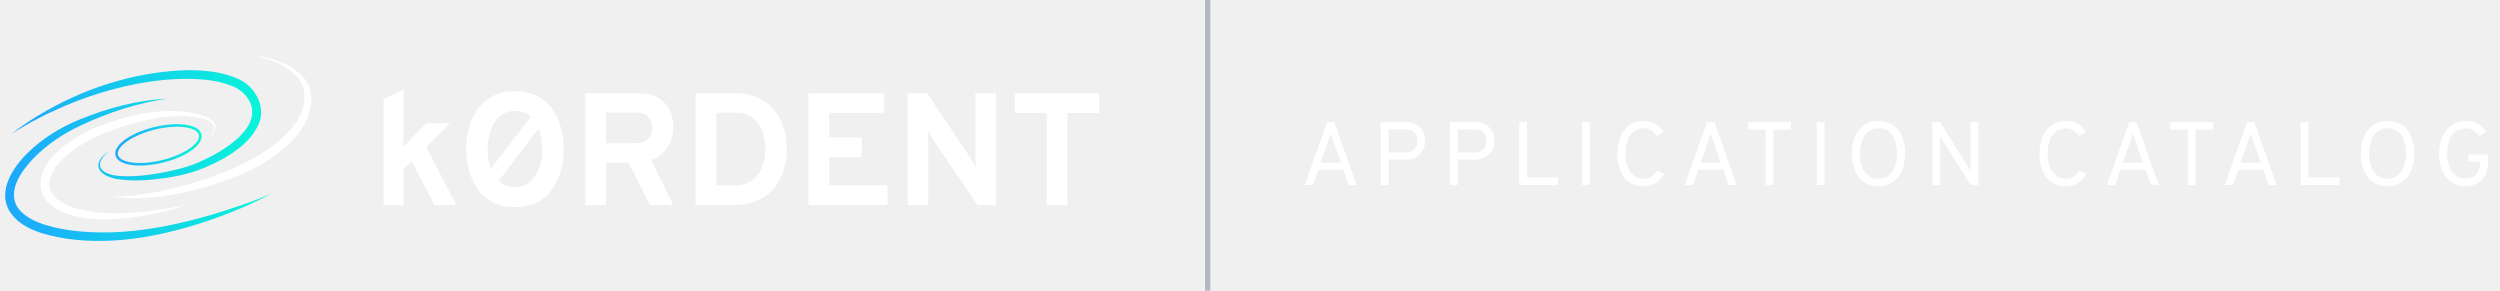
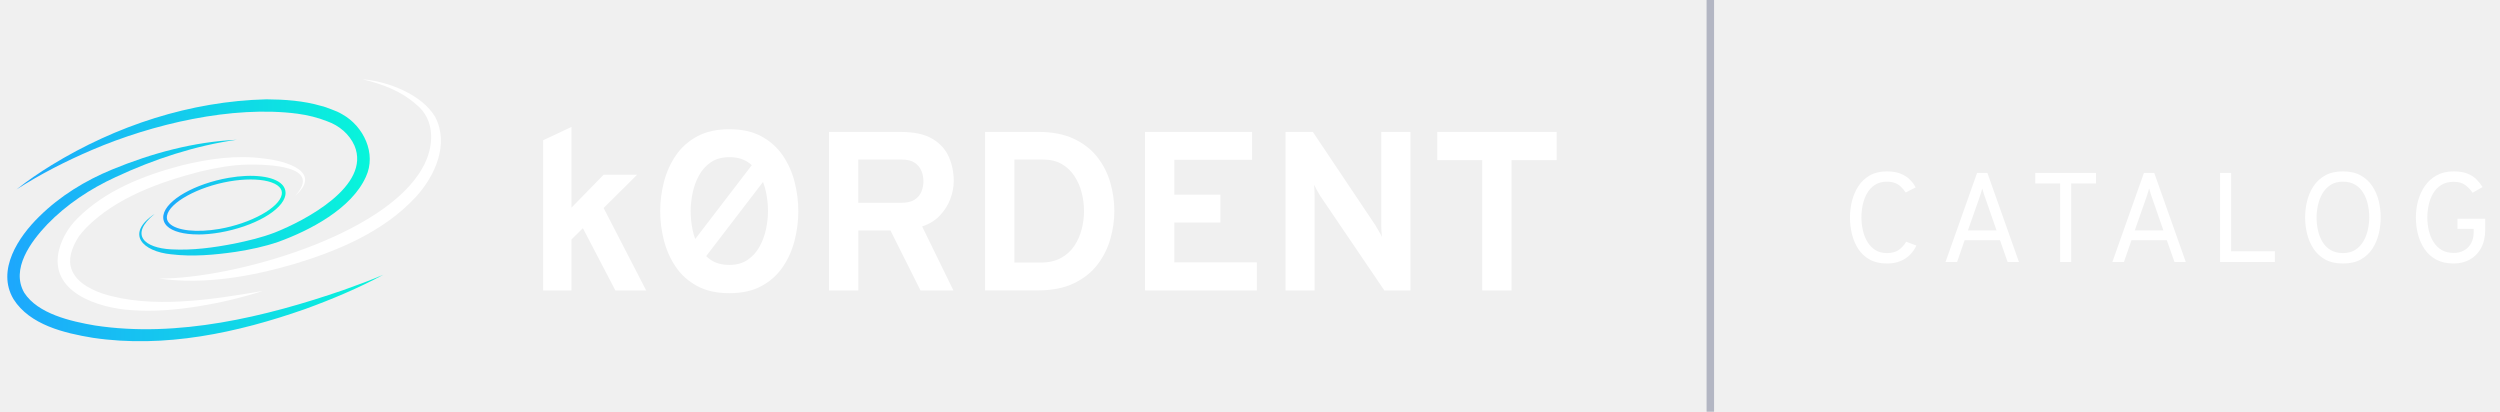
- <svg xmlns="http://www.w3.org/2000/svg" width="473" height="55" viewBox="0 0 473 55" fill="none">
-   <path d="M246.867 35L251.083 23.1H252.46L256.676 35H255.163L254.143 32.093H249.417L248.414 35H246.867ZM249.859 30.784H253.684L252.154 26.381C252.114 26.268 252.069 26.137 252.018 25.99C251.973 25.837 251.927 25.69 251.882 25.548C251.837 25.401 251.803 25.276 251.78 25.174C251.752 25.276 251.715 25.401 251.67 25.548C251.63 25.69 251.585 25.837 251.534 25.99C251.488 26.137 251.446 26.268 251.406 26.381L249.859 30.784ZM261.252 35V23.1H265.808C266.771 23.1 267.534 23.276 268.095 23.627C268.656 23.973 269.055 24.42 269.293 24.97C269.531 25.514 269.65 26.081 269.65 26.67C269.65 27.078 269.579 27.492 269.438 27.911C269.302 28.325 269.081 28.707 268.775 29.058C268.469 29.41 268.072 29.693 267.585 29.909C267.097 30.118 266.505 30.223 265.808 30.223H262.731V35H261.252ZM262.731 28.846H265.91C266.471 28.846 266.916 28.735 267.245 28.515C267.579 28.294 267.817 28.016 267.959 27.681C268.1 27.347 268.171 27.01 268.171 26.67C268.171 26.358 268.106 26.032 267.976 25.692C267.851 25.352 267.624 25.066 267.296 24.834C266.967 24.596 266.505 24.477 265.91 24.477H262.731V28.846ZM274.34 35V23.1H278.896C279.859 23.1 280.622 23.276 281.183 23.627C281.744 23.973 282.143 24.42 282.381 24.97C282.619 25.514 282.738 26.081 282.738 26.67C282.738 27.078 282.667 27.492 282.526 27.911C282.39 28.325 282.169 28.707 281.863 29.058C281.557 29.41 281.16 29.693 280.673 29.909C280.185 30.118 279.593 30.223 278.896 30.223H275.819V35H274.34ZM275.819 28.846H278.998C279.559 28.846 280.004 28.735 280.333 28.515C280.667 28.294 280.905 28.016 281.047 27.681C281.188 27.347 281.259 27.01 281.259 26.67C281.259 26.358 281.194 26.032 281.064 25.692C280.939 25.352 280.712 25.066 280.384 24.834C280.055 24.596 279.593 24.477 278.998 24.477H275.819V28.846ZM287.428 35V23.1H288.907V33.572H294.755V35H287.428ZM299.304 35V23.1H300.783V35H299.304ZM310.919 35.204C310.018 35.204 309.253 35.028 308.624 34.677C307.995 34.326 307.487 33.855 307.102 33.266C306.717 32.671 306.433 32.008 306.252 31.277C306.076 30.546 305.989 29.804 305.989 29.05C305.989 28.302 306.079 27.565 306.261 26.84C306.448 26.109 306.737 25.446 307.128 24.851C307.519 24.256 308.026 23.783 308.649 23.431C309.278 23.075 310.035 22.896 310.919 22.896C311.65 22.896 312.267 23.001 312.772 23.21C313.282 23.42 313.695 23.689 314.013 24.018C314.336 24.341 314.585 24.681 314.761 25.038L313.435 25.718C313.248 25.44 313.044 25.194 312.823 24.979C312.602 24.758 312.338 24.585 312.032 24.46C311.726 24.335 311.355 24.273 310.919 24.273C310.284 24.273 309.748 24.418 309.312 24.706C308.876 24.995 308.524 25.375 308.258 25.846C307.997 26.316 307.808 26.831 307.689 27.392C307.575 27.953 307.519 28.506 307.519 29.05C307.519 29.639 307.584 30.217 307.714 30.784C307.844 31.351 308.048 31.863 308.326 32.322C308.604 32.776 308.955 33.139 309.38 33.41C309.811 33.677 310.324 33.81 310.919 33.81C311.576 33.81 312.103 33.671 312.5 33.394C312.896 33.11 313.231 32.745 313.503 32.297L314.863 32.807C314.659 33.249 314.381 33.651 314.03 34.014C313.678 34.377 313.245 34.666 312.729 34.881C312.219 35.096 311.616 35.204 310.919 35.204ZM318.754 35L322.97 23.1H324.347L328.563 35H327.05L326.03 32.093H321.304L320.301 35H318.754ZM321.746 30.784H325.571L324.041 26.381C324.002 26.268 323.956 26.137 323.905 25.99C323.86 25.837 323.815 25.69 323.769 25.548C323.724 25.401 323.69 25.276 323.667 25.174C323.639 25.276 323.602 25.401 323.557 25.548C323.517 25.69 323.472 25.837 323.421 25.99C323.376 26.137 323.333 26.268 323.293 26.381L321.746 30.784ZM334.063 35V24.511H330.748V23.1H338.857V24.511H335.542V35H334.063ZM343.737 35V23.1H345.216V35H343.737ZM355.404 35.204C354.469 35.204 353.679 35.026 353.033 34.669C352.387 34.306 351.868 33.827 351.477 33.232C351.086 32.631 350.8 31.968 350.619 31.243C350.443 30.518 350.355 29.787 350.355 29.05C350.355 28.313 350.443 27.582 350.619 26.857C350.8 26.132 351.086 25.471 351.477 24.877C351.868 24.276 352.387 23.797 353.033 23.44C353.679 23.077 354.469 22.896 355.404 22.896C356.345 22.896 357.138 23.077 357.784 23.44C358.43 23.797 358.949 24.276 359.34 24.877C359.731 25.471 360.014 26.132 360.19 26.857C360.365 27.582 360.453 28.313 360.453 29.05C360.453 29.787 360.365 30.518 360.19 31.243C360.014 31.968 359.731 32.631 359.34 33.232C358.949 33.827 358.43 34.306 357.784 34.669C357.138 35.026 356.345 35.204 355.404 35.204ZM355.404 33.81C356.062 33.81 356.614 33.666 357.062 33.377C357.509 33.087 357.869 32.708 358.141 32.237C358.419 31.762 358.617 31.246 358.736 30.691C358.861 30.13 358.923 29.583 358.923 29.05C358.923 28.466 358.861 27.894 358.736 27.333C358.617 26.766 358.419 26.253 358.141 25.794C357.869 25.33 357.509 24.962 357.062 24.689C356.614 24.412 356.062 24.273 355.404 24.273C354.753 24.273 354.203 24.418 353.755 24.706C353.308 24.995 352.945 25.378 352.667 25.854C352.395 26.324 352.197 26.84 352.072 27.401C351.948 27.962 351.885 28.512 351.885 29.05C351.885 29.634 351.948 30.209 352.072 30.776C352.197 31.337 352.395 31.846 352.667 32.306C352.945 32.764 353.308 33.13 353.755 33.402C354.203 33.674 354.753 33.81 355.404 33.81ZM365.58 35V23.1H367.076L372.346 31.566C372.431 31.708 372.513 31.849 372.593 31.991C372.672 32.133 372.754 32.286 372.839 32.45C372.834 32.303 372.825 32.155 372.814 32.008C372.808 31.861 372.805 31.719 372.805 31.583V23.1H374.284V35H372.856L367.501 26.5C367.428 26.37 367.348 26.234 367.263 26.092C367.184 25.95 367.105 25.809 367.025 25.667C367.037 25.792 367.045 25.928 367.051 26.075C367.056 26.222 367.059 26.364 367.059 26.5V35H365.58ZM390.797 35.204C389.896 35.204 389.131 35.028 388.502 34.677C387.873 34.326 387.366 33.855 386.981 33.266C386.596 32.671 386.312 32.008 386.131 31.277C385.955 30.546 385.867 29.804 385.867 29.05C385.867 28.302 385.958 27.565 386.139 26.84C386.326 26.109 386.615 25.446 387.006 24.851C387.397 24.256 387.905 23.783 388.528 23.431C389.157 23.075 389.913 22.896 390.797 22.896C391.528 22.896 392.146 23.001 392.65 23.21C393.16 23.42 393.574 23.689 393.891 24.018C394.214 24.341 394.464 24.681 394.639 25.038L393.313 25.718C393.126 25.44 392.922 25.194 392.701 24.979C392.48 24.758 392.217 24.585 391.911 24.46C391.605 24.335 391.234 24.273 390.797 24.273C390.163 24.273 389.627 24.418 389.191 24.706C388.755 24.995 388.403 25.375 388.137 25.846C387.876 26.316 387.686 26.831 387.567 27.392C387.454 27.953 387.397 28.506 387.397 29.05C387.397 29.639 387.463 30.217 387.593 30.784C387.723 31.351 387.927 31.863 388.205 32.322C388.483 32.776 388.834 33.139 389.259 33.41C389.69 33.677 390.202 33.81 390.797 33.81C391.455 33.81 391.982 33.671 392.378 33.394C392.775 33.11 393.109 32.745 393.381 32.297L394.741 32.807C394.537 33.249 394.26 33.651 393.908 34.014C393.557 34.377 393.124 34.666 392.608 34.881C392.098 35.096 391.494 35.204 390.797 35.204ZM398.633 35L402.849 23.1H404.226L408.442 35H406.929L405.909 32.093H401.183L400.18 35H398.633ZM401.625 30.784H405.45L403.92 26.381C403.881 26.268 403.835 26.137 403.784 25.99C403.739 25.837 403.694 25.69 403.648 25.548C403.603 25.401 403.569 25.276 403.546 25.174C403.518 25.276 403.481 25.401 403.436 25.548C403.396 25.69 403.351 25.837 403.3 25.99C403.254 26.137 403.212 26.268 403.172 26.381L401.625 30.784ZM413.941 35V24.511H410.626V23.1H418.735V24.511H415.42V35H413.941ZM420.924 35L425.14 23.1H426.517L430.733 35H429.22L428.2 32.093H423.474L422.471 35H420.924ZM423.916 30.784H427.741L426.211 26.381C426.172 26.268 426.126 26.137 426.075 25.99C426.03 25.837 425.985 25.69 425.939 25.548C425.894 25.401 425.86 25.276 425.837 25.174C425.809 25.276 425.772 25.401 425.727 25.548C425.687 25.69 425.642 25.837 425.591 25.99C425.546 26.137 425.503 26.268 425.463 26.381L423.916 30.784ZM435.309 35V23.1H436.788V33.572H442.636V35H435.309ZM451.725 35.204C450.79 35.204 449.999 35.026 449.353 34.669C448.707 34.306 448.189 33.827 447.798 33.232C447.407 32.631 447.12 31.968 446.939 31.243C446.763 30.518 446.676 29.787 446.676 29.05C446.676 28.313 446.763 27.582 446.939 26.857C447.12 26.132 447.407 25.471 447.798 24.877C448.189 24.276 448.707 23.797 449.353 23.44C449.999 23.077 450.79 22.896 451.725 22.896C452.665 22.896 453.459 23.077 454.105 23.44C454.751 23.797 455.269 24.276 455.66 24.877C456.051 25.471 456.334 26.132 456.51 26.857C456.686 27.582 456.774 28.313 456.774 29.05C456.774 29.787 456.686 30.518 456.51 31.243C456.334 31.968 456.051 32.631 455.66 33.232C455.269 33.827 454.751 34.306 454.105 34.669C453.459 35.026 452.665 35.204 451.725 35.204ZM451.725 33.81C452.382 33.81 452.934 33.666 453.382 33.377C453.83 33.087 454.19 32.708 454.462 32.237C454.739 31.762 454.938 31.246 455.057 30.691C455.181 30.13 455.244 29.583 455.244 29.05C455.244 28.466 455.181 27.894 455.057 27.333C454.938 26.766 454.739 26.253 454.462 25.794C454.19 25.33 453.83 24.962 453.382 24.689C452.934 24.412 452.382 24.273 451.725 24.273C451.073 24.273 450.523 24.418 450.076 24.706C449.628 24.995 449.265 25.378 448.988 25.854C448.716 26.324 448.517 26.84 448.393 27.401C448.268 27.962 448.206 28.512 448.206 29.05C448.206 29.634 448.268 30.209 448.393 30.776C448.517 31.337 448.716 31.846 448.988 32.306C449.265 32.764 449.628 33.13 450.076 33.402C450.523 33.674 451.073 33.81 451.725 33.81ZM466.523 35.204C465.622 35.204 464.851 35.034 464.211 34.694C463.57 34.348 463.049 33.884 462.647 33.3C462.244 32.711 461.947 32.05 461.754 31.32C461.567 30.583 461.474 29.826 461.474 29.05C461.474 28.279 461.573 27.529 461.771 26.797C461.975 26.067 462.281 25.409 462.689 24.826C463.103 24.236 463.627 23.769 464.262 23.423C464.896 23.072 465.65 22.896 466.523 22.896C467.259 22.896 467.871 22.995 468.359 23.194C468.852 23.392 469.257 23.652 469.574 23.976C469.891 24.293 470.161 24.63 470.382 24.987L469.056 25.752C468.784 25.361 468.458 25.021 468.078 24.732C467.698 24.437 467.18 24.29 466.523 24.29C465.86 24.29 465.301 24.434 464.848 24.724C464.4 25.007 464.041 25.384 463.769 25.854C463.497 26.324 463.301 26.84 463.182 27.401C463.063 27.956 463.004 28.506 463.004 29.05C463.004 29.662 463.072 30.251 463.208 30.818C463.344 31.385 463.553 31.892 463.837 32.34C464.12 32.787 464.483 33.141 464.925 33.402C465.372 33.663 465.905 33.793 466.523 33.793C467.061 33.793 467.528 33.677 467.925 33.444C468.327 33.212 468.639 32.892 468.86 32.484C469.081 32.07 469.192 31.594 469.192 31.056V30.58H467.033V29.22H470.739V30.648C470.739 31.634 470.552 32.467 470.178 33.147C469.809 33.821 469.305 34.334 468.665 34.685C468.03 35.031 467.316 35.204 466.523 35.204Z" fill="white" />
-   <g clip-path="url(#clip0_1_522)">
-     <path d="M20.658 28.581C17.22 31.377 19.308 33.141 22.915 33.315C25.731 33.47 28.556 33.081 31.322 32.543C33.16 32.164 35.009 31.726 36.723 31.063C40.785 29.459 49.599 24.819 47.362 19.468C46.679 17.913 45.304 16.762 43.7 16.199C42.444 15.695 41.088 15.377 39.748 15.192C31.028 14.051 20.329 16.587 12.291 20.031C8.803 21.526 5.4 23.26 2.201 25.313C3.696 24.127 5.28 23.055 6.91 22.049C15.515 16.782 25.452 13.518 35.587 13.269C38.024 13.284 40.545 13.458 42.892 14.146C43.336 14.23 43.894 14.475 44.322 14.624C44.791 14.789 45.284 15.003 45.738 15.277C48.558 16.846 50.337 20.504 48.882 23.623C46.963 27.899 41.382 30.789 37.182 32.314C35.333 32.947 33.434 33.345 31.516 33.644C28.656 34.058 25.741 34.322 22.851 33.973C19.088 33.599 16.667 31.262 20.658 28.581Z" fill="url(#paint0_linear_1_522)" />
-     <path d="M39.379 26.215C43.266 22.089 35.672 21.959 33.106 21.989C30.943 22.024 28.82 22.432 26.717 22.926C21.341 24.316 15.501 26.404 11.539 30.405C11.19 30.759 10.856 31.168 10.553 31.556C9.8 32.732 9.147 34.182 9.436 35.563C9.895 37.496 11.763 38.518 13.607 39.19C20.19 41.333 28.342 40.032 35.094 38.871C32.293 39.783 29.413 40.446 26.503 40.925C23.573 41.388 20.578 41.662 17.603 41.438C13.174 41.174 6.456 39.056 7.896 33.35C8.315 31.761 9.167 30.375 10.298 29.219C14.07 25.432 19.178 23.439 24.246 22.104C27.863 21.217 31.626 20.668 35.343 21.192C38.178 21.506 43.211 22.921 39.374 26.21L39.379 26.215Z" fill="white" />
+ <svg xmlns="http://www.w3.org/2000/svg" width="334" height="55" viewBox="0 0 334 55" fill="none">
+   <path d="M252.086 35.204C251.185 35.204 250.42 35.028 249.791 34.677C249.162 34.326 248.655 33.855 248.27 33.266C247.884 32.671 247.601 32.008 247.42 31.277C247.244 30.546 247.156 29.804 247.156 29.05C247.156 28.302 247.247 27.565 247.428 26.84C247.615 26.109 247.904 25.446 248.295 24.851C248.686 24.256 249.193 23.783 249.817 23.431C250.446 23.075 251.202 22.896 252.086 22.896C252.817 22.896 253.435 23.001 253.939 23.21C254.449 23.42 254.863 23.689 255.18 24.018C255.503 24.341 255.752 24.681 255.928 25.038L254.602 25.718C254.415 25.44 254.211 25.194 253.99 24.979C253.769 24.758 253.506 24.585 253.2 24.46C252.894 24.335 252.522 24.273 252.086 24.273C251.451 24.273 250.916 24.418 250.48 24.706C250.043 24.995 249.692 25.375 249.426 25.846C249.165 26.316 248.975 26.831 248.856 27.392C248.743 27.953 248.686 28.506 248.686 29.05C248.686 29.639 248.751 30.217 248.882 30.784C249.012 31.351 249.216 31.863 249.494 32.322C249.771 32.776 250.123 33.139 250.548 33.41C250.978 33.677 251.491 33.81 252.086 33.81C252.743 33.81 253.27 33.671 253.667 33.394C254.064 33.11 254.398 32.745 254.67 32.297L256.03 32.807C255.826 33.249 255.548 33.651 255.197 34.014C254.846 34.377 254.412 34.666 253.897 34.881C253.387 35.096 252.783 35.204 252.086 35.204ZM259.922 35L264.138 23.1H265.515L269.731 35H268.218L267.198 32.093H262.472L261.469 35H259.922ZM262.914 30.784H266.739L265.209 26.381C265.169 26.268 265.124 26.137 265.073 25.99C265.027 25.837 264.982 25.69 264.937 25.548C264.891 25.401 264.857 25.276 264.835 25.174C264.806 25.276 264.77 25.401 264.724 25.548C264.685 25.69 264.639 25.837 264.588 25.99C264.543 26.137 264.5 26.268 264.461 26.381L262.914 30.784ZM275.23 35V24.511H271.915V23.1H280.024V24.511H276.709V35H275.23ZM282.213 35L286.429 23.1H287.806L292.022 35H290.509L289.489 32.093H284.763L283.76 35H282.213ZM285.205 30.784H289.03L287.5 26.381C287.46 26.268 287.415 26.137 287.364 25.99C287.319 25.837 287.273 25.69 287.228 25.548C287.183 25.401 287.149 25.276 287.126 25.174C287.098 25.276 287.061 25.401 287.016 25.548C286.976 25.69 286.931 25.837 286.88 25.99C286.834 26.137 286.792 26.268 286.752 26.381L285.205 30.784ZM296.598 35V23.1H298.077V33.572H303.925V35H296.598ZM313.013 35.204C312.078 35.204 311.288 35.026 310.642 34.669C309.996 34.306 309.477 33.827 309.086 33.232C308.695 32.631 308.409 31.968 308.228 31.243C308.052 30.518 307.964 29.787 307.964 29.05C307.964 28.313 308.052 27.582 308.228 26.857C308.409 26.132 308.695 25.471 309.086 24.877C309.477 24.276 309.996 23.797 310.642 23.44C311.288 23.077 312.078 22.896 313.013 22.896C313.954 22.896 314.747 23.077 315.393 23.44C316.039 23.797 316.558 24.276 316.949 24.877C317.34 25.471 317.623 26.132 317.799 26.857C317.974 27.582 318.062 28.313 318.062 29.05C318.062 29.787 317.974 30.518 317.799 31.243C317.623 31.968 317.34 32.631 316.949 33.232C316.558 33.827 316.039 34.306 315.393 34.669C314.747 35.026 313.954 35.204 313.013 35.204ZM313.013 33.81C313.671 33.81 314.223 33.666 314.671 33.377C315.118 33.087 315.478 32.708 315.75 32.237C316.028 31.762 316.226 31.246 316.345 30.691C316.47 30.13 316.532 29.583 316.532 29.05C316.532 28.466 316.47 27.894 316.345 27.333C316.226 26.766 316.028 26.253 315.75 25.794C315.478 25.33 315.118 24.962 314.671 24.689C314.223 24.412 313.671 24.273 313.013 24.273C312.362 24.273 311.812 24.418 311.364 24.706C310.917 24.995 310.554 25.378 310.276 25.854C310.004 26.324 309.806 26.84 309.681 27.401C309.557 27.962 309.494 28.512 309.494 29.05C309.494 29.634 309.557 30.209 309.681 30.776C309.806 31.337 310.004 31.846 310.276 32.306C310.554 32.764 310.917 33.13 311.364 33.402C311.812 33.674 312.362 33.81 313.013 33.81ZM327.811 35.204C326.91 35.204 326.14 35.034 325.499 34.694C324.859 34.348 324.338 33.884 323.935 33.3C323.533 32.711 323.235 32.05 323.043 31.32C322.856 30.583 322.762 29.826 322.762 29.05C322.762 28.279 322.861 27.529 323.06 26.797C323.264 26.067 323.57 25.409 323.978 24.826C324.391 24.236 324.916 23.769 325.55 23.423C326.185 23.072 326.939 22.896 327.811 22.896C328.548 22.896 329.16 22.995 329.647 23.194C330.14 23.392 330.545 23.652 330.863 23.976C331.18 24.293 331.449 24.63 331.67 24.987L330.344 25.752C330.072 25.361 329.746 25.021 329.367 24.732C328.987 24.437 328.469 24.29 327.811 24.29C327.148 24.29 326.59 24.434 326.137 24.724C325.689 25.007 325.329 25.384 325.057 25.854C324.785 26.324 324.59 26.84 324.471 27.401C324.352 27.956 324.292 28.506 324.292 29.05C324.292 29.662 324.36 30.251 324.496 30.818C324.632 31.385 324.842 31.892 325.125 32.34C325.409 32.787 325.771 33.141 326.213 33.402C326.661 33.663 327.194 33.793 327.811 33.793C328.35 33.793 328.817 33.677 329.214 33.444C329.616 33.212 329.928 32.892 330.149 32.484C330.37 32.07 330.48 31.594 330.48 31.056V30.58H328.321V29.22H332.027V30.648C332.027 31.634 331.84 32.467 331.466 33.147C331.098 33.821 330.594 34.334 329.953 34.685C329.319 35.031 328.605 35.204 327.811 35.204Z" fill="white" />
+   <g clip-path="url(#clip0_232_720)">
+     <path d="M20.658 28.582C17.22 31.377 19.307 33.141 22.915 33.316C25.73 33.47 28.556 33.081 31.322 32.543C33.16 32.164 35.009 31.726 36.723 31.063C40.784 29.459 49.599 24.82 47.362 19.468C46.679 17.913 45.304 16.762 43.699 16.199C42.444 15.695 41.088 15.377 39.748 15.192C31.027 14.051 20.329 16.587 12.291 20.031C8.803 21.526 5.4 23.26 2.201 25.313C3.696 24.127 5.28 23.055 6.91 22.049C15.515 16.782 25.451 13.518 35.587 13.269C38.024 13.284 40.545 13.458 42.892 14.146C43.336 14.23 43.894 14.475 44.322 14.624C44.791 14.789 45.284 15.003 45.737 15.277C48.558 16.847 50.337 20.504 48.882 23.623C46.963 27.899 41.382 30.789 37.181 32.314C35.333 32.947 33.434 33.345 31.516 33.644C28.656 34.058 25.741 34.322 22.85 33.973C19.088 33.6 16.666 31.262 20.658 28.582Z" fill="url(#paint0_linear_232_720)" />
+     <path d="M39.379 26.215C43.266 22.089 35.672 21.959 33.105 21.989C30.943 22.024 28.82 22.433 26.717 22.926C21.34 24.316 15.5 26.404 11.539 30.405C11.19 30.759 10.856 31.168 10.552 31.556C9.8 32.732 9.147 34.182 9.436 35.563C9.895 37.496 11.763 38.518 13.607 39.19C20.189 41.333 28.342 40.032 35.094 38.871C32.293 39.783 29.413 40.446 26.503 40.925C23.573 41.388 20.578 41.662 17.603 41.438C13.173 41.174 6.456 39.056 7.896 33.35C8.315 31.761 9.167 30.375 10.298 29.219C14.07 25.432 19.178 23.439 24.246 22.104C27.863 21.217 31.625 20.669 35.343 21.192C38.178 21.506 43.211 22.921 39.374 26.21L39.379 26.215Z" fill="white" />
    <path d="M21.321 37.217C31.237 37.217 51.343 31.506 56.416 22.482C58.006 19.756 58.255 16.034 55.574 13.931C53.576 12.157 51.099 11.23 48.443 10.598C51.762 10.842 56.356 12.601 58.135 15.616C60.054 19.258 58.1 23.558 55.539 26.329C51.284 30.918 45.304 33.44 39.434 35.234C33.594 36.938 27.395 38.059 21.321 37.227V37.217Z" fill="white" />
-     <path d="M31.671 18.665C26.05 19.463 20.583 21.262 15.451 23.658C12.067 25.213 8.908 27.301 6.317 29.972C4.114 32.289 1.414 35.937 3.237 39.106C5.061 41.941 9.481 42.933 12.665 43.481C23.693 45.175 35.472 42.34 45.892 38.747C47.686 38.114 49.465 37.451 51.219 36.704C47.855 38.513 44.327 39.993 40.74 41.298C31.72 44.462 21.979 46.56 12.401 45.13C8.639 44.512 3.98 43.421 1.802 39.963C-0.51 36.071 2.49 31.611 5.25 28.92C8.031 26.175 11.399 24.117 14.992 22.642C20.289 20.459 25.93 18.934 31.671 18.67V18.665Z" fill="url(#paint1_linear_1_522)" />
-     <path d="M26.473 31.322C24.56 31.322 23.035 30.928 22.302 30.191C21.899 29.782 21.739 29.284 21.834 28.736C22.198 26.728 26.03 24.545 30.554 23.758C33.788 23.195 36.574 23.538 37.655 24.625C38.059 25.033 38.218 25.532 38.123 26.08C37.76 28.088 33.928 30.271 29.403 31.058C28.367 31.237 27.38 31.327 26.478 31.327L26.473 31.322ZM33.484 23.977C32.607 23.977 31.641 24.062 30.634 24.236C26.438 24.964 22.626 27.067 22.307 28.826C22.238 29.214 22.347 29.558 22.641 29.852C23.598 30.814 26.279 31.108 29.314 30.584C33.509 29.857 37.321 27.754 37.64 25.995C37.71 25.607 37.6 25.263 37.306 24.969C36.669 24.326 35.253 23.977 33.479 23.977H33.484Z" fill="url(#paint2_linear_1_522)" />
-     <path d="M85.118 23.344H80.644L76.348 27.744V16.961L72.566 18.735V38.801H76.348V31.995L77.873 30.485L82.213 38.801H86.329L80.644 27.789L85.118 23.344Z" fill="white" />
-     <path d="M104.587 20.783C103.865 19.722 102.918 18.87 101.742 18.227C100.566 17.584 99.131 17.265 97.442 17.265C95.752 17.265 94.312 17.584 93.131 18.227C91.95 18.87 91.004 19.717 90.281 20.783C89.558 21.849 89.035 23.025 88.701 24.316C88.367 25.607 88.203 26.907 88.203 28.218C88.203 29.528 88.367 30.829 88.701 32.12C89.035 33.41 89.558 34.586 90.281 35.652C91.004 36.719 91.95 37.566 93.131 38.209C94.312 38.847 95.747 39.17 97.442 39.17C99.136 39.17 100.571 38.852 101.742 38.209C102.918 37.571 103.865 36.719 104.587 35.652C105.31 34.591 105.833 33.41 106.162 32.12C106.491 30.829 106.655 29.528 106.655 28.218C106.655 26.907 106.491 25.607 106.162 24.316C105.833 23.025 105.31 21.849 104.587 20.783ZM92.538 25.756C92.713 24.914 93.002 24.132 93.4 23.414C93.799 22.692 94.327 22.109 94.99 21.665C95.653 21.222 96.47 20.997 97.447 20.997C98.423 20.997 99.23 21.212 99.888 21.64C100.088 21.77 100.267 21.914 100.441 22.064L92.882 31.93C92.738 31.551 92.623 31.153 92.538 30.739C92.364 29.892 92.274 29.05 92.274 28.213C92.274 27.376 92.364 26.598 92.538 25.756ZM102.33 30.654C102.15 31.497 101.857 32.274 101.453 32.992C101.049 33.709 100.516 34.287 99.858 34.731C99.196 35.174 98.393 35.393 97.447 35.393C96.5 35.393 95.677 35.184 95.02 34.761C94.776 34.601 94.551 34.422 94.342 34.222L101.936 24.311C102.106 24.74 102.24 25.188 102.34 25.666C102.514 26.518 102.604 27.366 102.604 28.213C102.604 29 102.514 29.812 102.33 30.654Z" fill="white" />
-     <path d="M126.956 26.598C127.265 25.781 127.419 24.974 127.419 24.177C127.419 23.025 127.2 21.954 126.762 20.957C126.323 19.961 125.591 19.154 124.569 18.546C123.548 17.938 122.152 17.629 120.388 17.629H110.756V38.802H114.673V30.789H118.968L122.975 38.802H127.375L123.199 30.256C124.146 29.942 124.933 29.459 125.556 28.806C126.179 28.153 126.647 27.416 126.956 26.598ZM123.104 25.597C122.925 26.04 122.616 26.399 122.187 26.678C121.759 26.957 121.176 27.092 120.438 27.092H114.663V21.316H120.438C121.206 21.316 121.799 21.461 122.222 21.755C122.646 22.049 122.945 22.418 123.114 22.861C123.284 23.305 123.373 23.748 123.373 24.192C123.373 24.685 123.284 25.153 123.099 25.597H123.104Z" fill="white" />
-     <path d="M146.569 20.947C145.767 19.936 144.721 19.129 143.43 18.526C142.139 17.928 140.575 17.624 138.741 17.624H131.605V38.797H138.621C140.555 38.797 142.184 38.478 143.5 37.835C144.815 37.197 145.867 36.355 146.654 35.309C147.441 34.267 148.009 33.121 148.353 31.885C148.702 30.644 148.876 29.419 148.876 28.213C148.876 26.892 148.692 25.602 148.323 24.351C147.954 23.095 147.371 21.959 146.569 20.947ZM144.511 30.624C144.307 31.437 143.978 32.179 143.53 32.847C143.081 33.52 142.488 34.058 141.751 34.466C141.013 34.875 140.106 35.079 139.03 35.079H135.522V21.316H139.364C140.32 21.316 141.143 21.511 141.83 21.904C142.518 22.298 143.081 22.826 143.525 23.494C143.968 24.161 144.297 24.899 144.506 25.716C144.721 26.533 144.825 27.366 144.825 28.213C144.825 29.01 144.72 29.812 144.516 30.624H144.511Z" fill="white" />
-     <path d="M156.889 29.728H163.043V26.005H156.889V21.351H167.279V17.629H152.972V38.802H167.917V35.05H156.889V29.728Z" fill="white" />
-     <path d="M184.535 30.091C184.535 30.281 184.545 30.54 184.56 30.854C184.575 31.173 184.6 31.442 184.63 31.661C184.51 31.407 184.36 31.128 184.181 30.824C184.007 30.515 183.862 30.271 183.748 30.091L175.401 17.629H171.743V38.802H175.63V26.25C175.63 26.035 175.625 25.786 175.615 25.492C175.605 25.198 175.585 24.929 175.555 24.675C175.675 24.929 175.825 25.208 175.999 25.522C176.173 25.836 176.318 26.075 176.432 26.25L184.948 38.802H188.442V17.629H184.54V30.091H184.535Z" fill="white" />
-     <path d="M192.019 17.629V21.396H198.024V38.802H201.941V21.396H207.975V17.629H192.019Z" fill="white" />
+     <path d="M31.671 18.666C26.05 19.463 20.583 21.262 15.451 23.659C12.067 25.213 8.908 27.301 6.317 29.972C4.115 32.289 1.414 35.937 3.237 39.106C5.061 41.941 9.481 42.933 12.665 43.481C23.693 45.175 35.473 42.34 45.892 38.747C47.686 38.114 49.465 37.452 51.219 36.704C47.855 38.513 44.328 39.993 40.74 41.298C31.721 44.463 21.979 46.56 12.401 45.13C8.639 44.513 3.98 43.421 1.802 39.963C-0.51 36.071 2.49 31.611 5.251 28.921C8.031 26.175 11.4 24.117 14.992 22.642C20.289 20.459 25.93 18.935 31.671 18.671V18.666Z" fill="url(#paint1_linear_232_720)" />
+     <path d="M26.473 31.322C24.56 31.322 23.035 30.928 22.302 30.191C21.899 29.782 21.739 29.284 21.834 28.736C22.198 26.728 26.03 24.545 30.554 23.758C33.788 23.195 36.574 23.539 37.655 24.625C38.059 25.034 38.218 25.532 38.124 26.08C37.76 28.088 33.928 30.271 29.403 31.058C28.367 31.237 27.38 31.327 26.478 31.327L26.473 31.322ZM33.484 23.977C32.607 23.977 31.641 24.062 30.634 24.236C26.439 24.964 22.626 27.067 22.308 28.826C22.238 29.214 22.347 29.558 22.641 29.852C23.598 30.814 26.279 31.108 29.314 30.585C33.509 29.857 37.321 27.754 37.64 25.995C37.71 25.607 37.6 25.263 37.306 24.969C36.669 24.326 35.253 23.977 33.48 23.977H33.484Z" fill="url(#paint2_linear_232_720)" />
+     <path d="M85.119 23.344H80.644L76.349 27.744V16.961L72.566 18.735V38.802H76.349V31.995L77.873 30.485L82.213 38.802H86.329L80.644 27.789L85.119 23.344Z" fill="white" />
+     <path d="M104.587 20.783C103.865 19.722 102.918 18.87 101.742 18.227C100.566 17.584 99.131 17.265 97.442 17.265C95.752 17.265 94.312 17.584 93.131 18.227C91.95 18.87 91.004 19.717 90.281 20.783C89.558 21.849 89.035 23.026 88.701 24.316C88.368 25.607 88.203 26.907 88.203 28.218C88.203 29.528 88.368 30.829 88.701 32.12C89.035 33.41 89.558 34.586 90.281 35.653C91.004 36.719 91.95 37.566 93.131 38.209C94.312 38.847 95.747 39.17 97.442 39.17C99.136 39.17 100.571 38.852 101.742 38.209C102.918 37.571 103.865 36.719 104.587 35.653C105.31 34.591 105.833 33.41 106.162 32.12C106.491 30.829 106.655 29.528 106.655 28.218C106.655 26.907 106.491 25.607 106.162 24.316C105.833 23.026 105.31 21.849 104.587 20.783ZM92.538 25.756C92.713 24.914 93.002 24.132 93.4 23.414C93.799 22.692 94.327 22.109 94.99 21.665C95.653 21.222 96.47 20.997 97.447 20.997C98.423 20.997 99.231 21.212 99.888 21.64C100.088 21.77 100.267 21.914 100.441 22.064L92.882 31.93C92.738 31.552 92.623 31.153 92.538 30.739C92.364 29.892 92.274 29.05 92.274 28.213C92.274 27.376 92.364 26.598 92.538 25.756ZM102.33 30.654C102.151 31.497 101.857 32.274 101.453 32.992C101.049 33.709 100.516 34.287 99.858 34.731C99.196 35.174 98.393 35.393 97.447 35.393C96.5 35.393 95.678 35.184 95.02 34.761C94.776 34.601 94.552 34.422 94.342 34.222L101.936 24.311C102.106 24.74 102.24 25.188 102.34 25.666C102.514 26.519 102.604 27.366 102.604 28.213C102.604 29 102.514 29.812 102.33 30.654Z" fill="white" />
+     <path d="M126.956 26.598C127.265 25.781 127.42 24.974 127.42 24.177C127.42 23.026 127.2 21.954 126.762 20.958C126.323 19.961 125.591 19.154 124.569 18.546C123.548 17.938 122.153 17.629 120.389 17.629H110.756V38.802H114.673V30.789H118.968L122.975 38.802H127.375L123.199 30.256C124.146 29.942 124.933 29.459 125.556 28.806C126.179 28.153 126.647 27.416 126.956 26.598ZM123.104 25.597C122.925 26.04 122.616 26.399 122.187 26.678C121.759 26.957 121.176 27.092 120.438 27.092H114.663V21.316H120.438C121.206 21.316 121.799 21.461 122.222 21.755C122.646 22.049 122.945 22.418 123.114 22.861C123.284 23.305 123.373 23.748 123.373 24.192C123.373 24.685 123.284 25.153 123.099 25.597H123.104Z" fill="white" />
+     <path d="M146.569 20.948C145.767 19.936 144.72 19.129 143.43 18.526C142.139 17.928 140.574 17.624 138.741 17.624H131.605V38.797H138.621C140.555 38.797 142.184 38.478 143.499 37.835C144.815 37.197 145.866 36.355 146.654 35.309C147.441 34.267 148.009 33.121 148.353 31.885C148.702 30.644 148.876 29.419 148.876 28.213C148.876 26.892 148.692 25.602 148.323 24.351C147.954 23.095 147.371 21.959 146.569 20.948ZM144.511 30.625C144.307 31.437 143.978 32.179 143.529 32.847C143.081 33.52 142.488 34.058 141.75 34.466C141.013 34.875 140.106 35.079 139.03 35.079H135.522V21.316H139.364C140.32 21.316 141.143 21.511 141.83 21.904C142.518 22.298 143.081 22.826 143.524 23.494C143.968 24.162 144.297 24.899 144.506 25.716C144.72 26.533 144.825 27.366 144.825 28.213C144.825 29.01 144.72 29.812 144.516 30.625H144.511Z" fill="white" />
+     <path d="M156.889 29.728H163.043V26.005H156.889V21.351H167.279V17.629H152.973V38.802H167.917V35.05H156.889V29.728Z" fill="white" />
+     <path d="M184.535 30.091C184.535 30.281 184.545 30.54 184.56 30.854C184.575 31.173 184.6 31.442 184.63 31.661C184.51 31.407 184.361 31.128 184.181 30.824C184.007 30.515 183.862 30.271 183.748 30.091L175.401 17.629H171.744V38.802H175.63V26.25C175.63 26.035 175.625 25.786 175.615 25.492C175.605 25.198 175.586 24.929 175.556 24.675C175.675 24.929 175.825 25.208 175.999 25.522C176.174 25.836 176.318 26.075 176.433 26.25L184.949 38.802H188.442V17.629H184.54V30.091H184.535Z" fill="white" />
+     <path d="M192.02 17.629V21.396H198.024V38.802H201.941V21.396H207.975V17.629H192.02Z" fill="white" />
  </g>
  <line x1="228.5" y1="2.18557e-08" x2="228.5" y2="55" stroke="#B3B6C3" />
  <defs>
-     <linearGradient id="paint0_linear_1_522" x1="2.201" y1="23.703" x2="49.4" y2="23.703" gradientUnits="userSpaceOnUse">
+     <linearGradient id="paint0_linear_232_720" x1="2.201" y1="23.703" x2="49.4" y2="23.703" gradientUnits="userSpaceOnUse">
      <stop stop-color="#1DA7FD" />
      <stop offset="1" stop-color="#08F5DA" />
    </linearGradient>
-     <linearGradient id="paint1_linear_1_522" x1="0.975" y1="32.124" x2="51.214" y2="32.124" gradientUnits="userSpaceOnUse">
+     <linearGradient id="paint1_linear_232_720" x1="0.975" y1="32.125" x2="51.214" y2="32.125" gradientUnits="userSpaceOnUse">
      <stop stop-color="#1DA7FD" />
      <stop offset="1" stop-color="#08F5DA" />
    </linearGradient>
-     <linearGradient id="paint2_linear_1_522" x1="21.804" y1="27.41" x2="38.144" y2="27.41" gradientUnits="userSpaceOnUse">
+     <linearGradient id="paint2_linear_232_720" x1="21.804" y1="27.41" x2="38.144" y2="27.41" gradientUnits="userSpaceOnUse">
      <stop stop-color="#1DA7FD" />
      <stop offset="1" stop-color="#08F5DA" />
    </linearGradient>
-     <clipPath id="clip0_1_522">
-       <rect width="207" height="34.991" fill="white" transform="translate(0.975082 10.5927)" />
+     <clipPath id="clip0_232_720">
+       <rect width="207" height="34.991" fill="white" transform="translate(0.975098 10.5928)" />
    </clipPath>
  </defs>
</svg>
